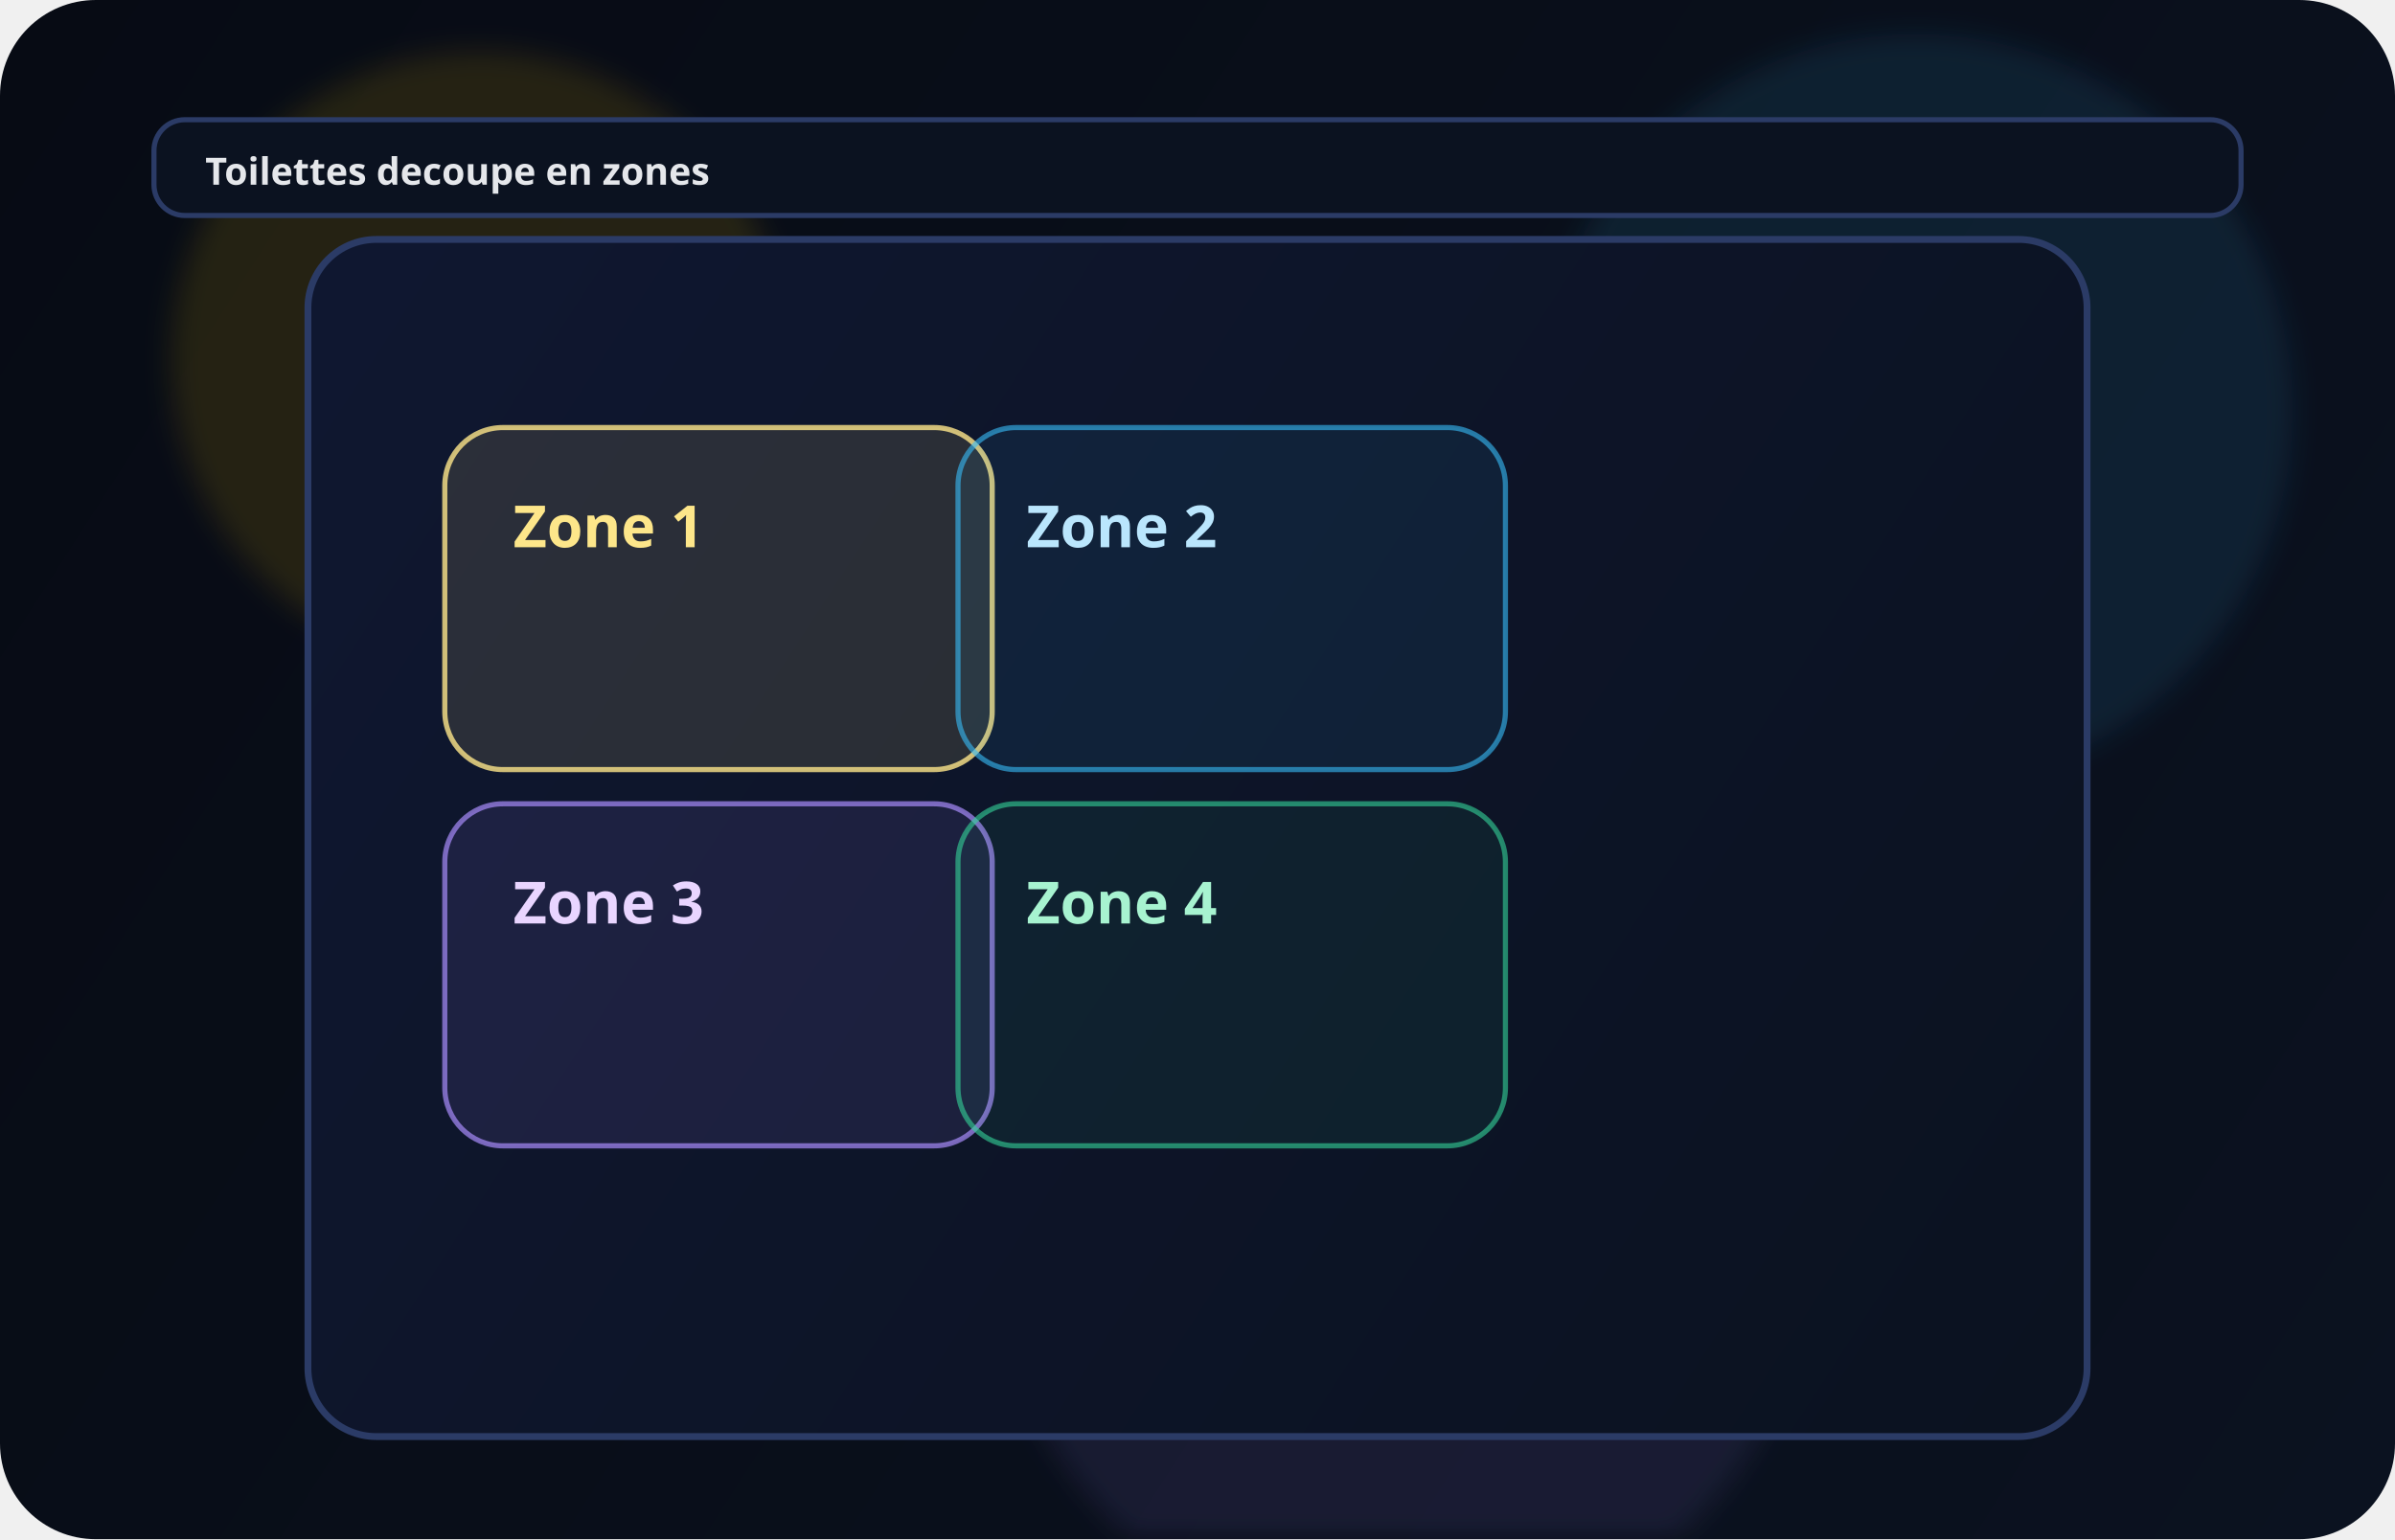
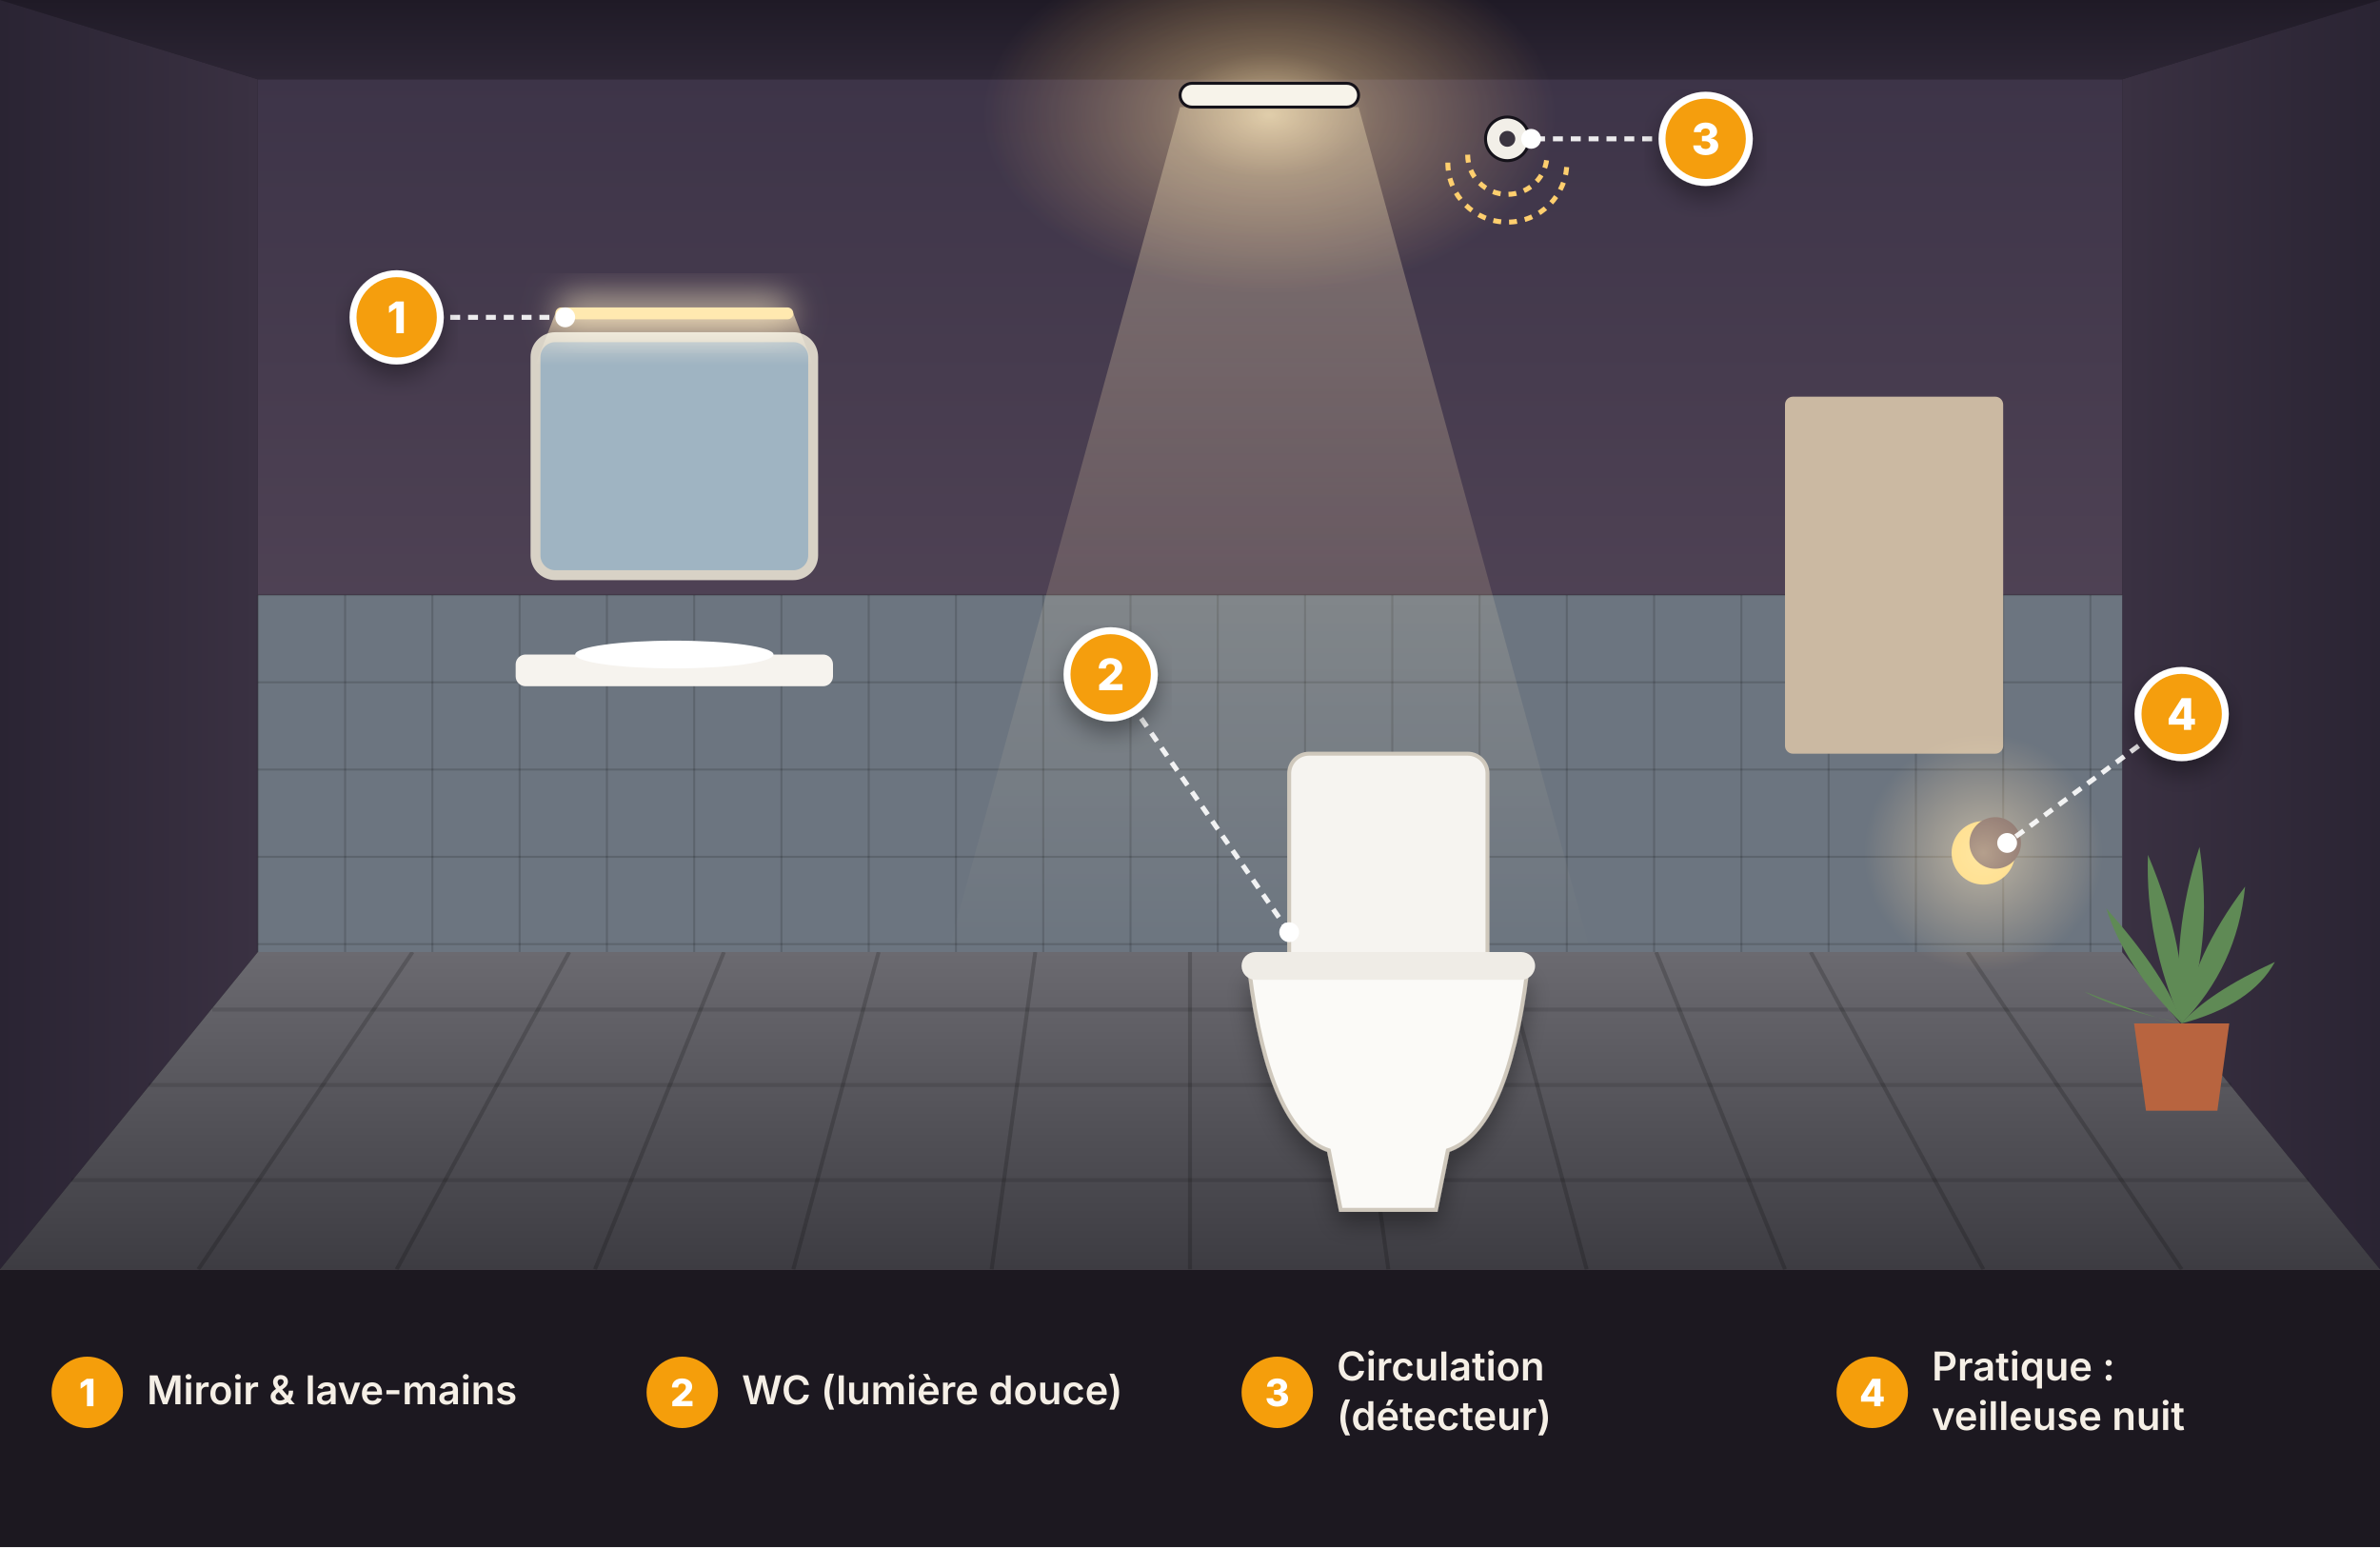
- <svg xmlns="http://www.w3.org/2000/svg" width="1400" height="900" viewBox="0 0 1400 900" fill="none">
+ <svg xmlns="http://www.w3.org/2000/svg" viewBox="0 0 1200 780" role="img" aria-label="Toilettes : 4 zones">
  <defs>
-     <linearGradient id="bg" x1="0" y1="0" x2="1400" y2="900" gradientUnits="userSpaceOnUse">
-       <stop stop-color="#070B14" />
-       <stop offset="1" stop-color="#0B1220" />
-     </linearGradient>
-     <linearGradient id="floor" x1="200" y1="170" x2="1200" y2="820" gradientUnits="userSpaceOnUse">
-       <stop stop-color="#0F1730" />
-       <stop offset="1" stop-color="#0B1220" />
-     </linearGradient>
-     <filter id="glow" x="-20%" y="-20%" width="140%" height="140%">
+     <linearGradient id="wall" x1="0" y1="0" x2="0" y2="1">
+       <stop offset="0" stop-color="#3d3448" />
+       <stop offset="1" stop-color="#5a4b5c" />
+     </linearGradient>
+     <linearGradient id="wallL" x1="0" y1="0" x2="1" y2="0">
+       <stop offset="0" stop-color="#2a2433" />
+       <stop offset="1" stop-color="#3a3142" />
+     </linearGradient>
+     <linearGradient id="wallR" x1="1" y1="0" x2="0" y2="0">
+       <stop offset="0" stop-color="#2a2433" />
+       <stop offset="1" stop-color="#3a3142" />
+     </linearGradient>
+     <linearGradient id="ceil" x1="0" y1="0" x2="0" y2="1">
+       <stop offset="0" stop-color="#1f1a26" />
+       <stop offset="1" stop-color="#2d2635" />
+     </linearGradient>
+     <linearGradient id="floor" x1="0" y1="0" x2="0" y2="1">
+       <stop offset="0" stop-color="#5b4334" />
+       <stop offset="1" stop-color="#3b2b22" />
+     </linearGradient>
+     <linearGradient id="tile" x1="0" y1="0" x2="0" y2="1">
+       <stop offset="0" stop-color="#6b6a70" />
+       <stop offset="1" stop-color="#3d3c42" />
+     </linearGradient>
+     <linearGradient id="concrete" x1="0" y1="0" x2="0" y2="1">
+       <stop offset="0" stop-color="#5d5a5e" />
+       <stop offset="1" stop-color="#36343a" />
+     </linearGradient>
+     <linearGradient id="stone" x1="0" y1="0" x2="0" y2="1">
+       <stop offset="0" stop-color="#5a4a3e" />
+       <stop offset="1" stop-color="#3e3229" />
+     </linearGradient>
+     <radialGradient id="glow">
+       <stop offset="0" stop-color="#ffe3a0" stop-opacity=".95" />
+       <stop offset=".35" stop-color="#ffcf6e" stop-opacity=".45" />
+       <stop offset="1" stop-color="#ffb84d" stop-opacity="0" />
+     </radialGradient>
+     <radialGradient id="glowSoft">
+       <stop offset="0" stop-color="#ffd98a" stop-opacity=".55" />
+       <stop offset="1" stop-color="#ffb84d" stop-opacity="0" />
+     </radialGradient>
+     <radialGradient id="glowCool">
+       <stop offset="0" stop-color="#eef6ff" stop-opacity=".9" />
+       <stop offset=".4" stop-color="#cfe3ff" stop-opacity=".4" />
+       <stop offset="1" stop-color="#b9d4ff" stop-opacity="0" />
+     </radialGradient>
+     <linearGradient id="cone" x1="0" y1="0" x2="0" y2="1">
+       <stop offset="0" stop-color="#ffe7a8" stop-opacity=".75" />
+       <stop offset="1" stop-color="#ffd27a" stop-opacity="0" />
+     </linearGradient>
+     <linearGradient id="coneCool" x1="0" y1="0" x2="0" y2="1">
+       <stop offset="0" stop-color="#f2f8ff" stop-opacity=".8" />
+       <stop offset="1" stop-color="#d6e7ff" stop-opacity="0" />
+     </linearGradient>
+     <linearGradient id="sky" x1="0" y1="0" x2="0" y2="1">
+       <stop offset="0" stop-color="#111a3a" />
+       <stop offset=".7" stop-color="#2d3364" />
+       <stop offset="1" stop-color="#5a4a78" />
+     </linearGradient>
+     <linearGradient id="grass" x1="0" y1="0" x2="0" y2="1">
+       <stop offset="0" stop-color="#2f4a35" />
+       <stop offset="1" stop-color="#1c2e22" />
+     </linearGradient>
+     <linearGradient id="wood" x1="0" y1="0" x2="0" y2="1">
+       <stop offset="0" stop-color="#9a6b46" />
+       <stop offset="1" stop-color="#6e4a30" />
+     </linearGradient>
+     <linearGradient id="metal" x1="0" y1="0" x2="1" y2="0">
+       <stop offset="0" stop-color="#cfd2d6" />
+       <stop offset=".5" stop-color="#f1f2f4" />
+       <stop offset="1" stop-color="#b9bcc2" />
+     </linearGradient>
+     <filter id="blur8" x="-50%" y="-50%" width="200%" height="200%">
      <feGaussianBlur stdDeviation="8" />
    </filter>
+     <filter id="blur3">
+       <feGaussianBlur stdDeviation="3" />
+     </filter>
+     <filter id="shadow" x="-20%" y="-20%" width="140%" height="160%">
+       <feDropShadow dx="0" dy="6" stdDeviation="6" flood-color="#000" flood-opacity=".35" />
+     </filter>
  </defs>
-   <rect width="1400" height="900" rx="56" fill="url(#bg)" />
-   <circle cx="280" cy="210" r="180" fill="#FBBF24" fill-opacity="0.12" filter="url(#glow)" />
-   <circle cx="1120" cy="240" r="220" fill="#38BDF8" fill-opacity="0.10" filter="url(#glow)" />
-   <circle cx="820" cy="720" r="240" fill="#A78BFA" fill-opacity="0.10" filter="url(#glow)" />
-   <rect x="180" y="140" width="1040" height="700" rx="40" fill="url(#floor)" stroke="#2B3B66" stroke-width="4" />
-   <rect x="260" y="250" width="320" height="200" rx="34" fill="#FDE68A" fill-opacity="0.12" stroke="#FDE68A" stroke-opacity="0.80" stroke-width="3" />
-   <text x="300" y="320" font-family="ui-sans-serif,system-ui" font-size="34" font-weight="900" fill="#FDE68A">Zone 1</text>
-   <rect x="560" y="250" width="320" height="200" rx="34" fill="#38BDF8" fill-opacity="0.08" stroke="#38BDF8" stroke-opacity="0.60" stroke-width="3" />
-   <text x="600" y="320" font-family="ui-sans-serif,system-ui" font-size="34" font-weight="900" fill="#BAE6FD">Zone 2</text>
-   <rect x="260" y="470" width="320" height="200" rx="34" fill="#A78BFA" fill-opacity="0.10" stroke="#A78BFA" stroke-opacity="0.70" stroke-width="3" />
-   <text x="300" y="540" font-family="ui-sans-serif,system-ui" font-size="34" font-weight="900" fill="#E9D5FF">Zone 3</text>
-   <rect x="560" y="470" width="320" height="200" rx="34" fill="#34D399" fill-opacity="0.07" stroke="#34D399" stroke-opacity="0.60" stroke-width="3" />
-   <text x="600" y="540" font-family="ui-sans-serif,system-ui" font-size="34" font-weight="900" fill="#A7F3D0">Zone 4</text>
-   <rect x="90" y="70" width="1220" height="56" rx="18" fill="#0B1220" stroke="#2B3B66" stroke-width="3" />
-   <text x="120" y="108" font-family="ui-sans-serif,system-ui" font-size="22" font-weight="800" fill="#E5E7EB">
-     Toilettes decoupe en zones
-   </text>
+   <rect x="0" y="0" width="1200" height="640" fill="#1b1720" />
+   <polygon points="0,0 1200,0 1070,40 130,40" fill="url(#ceil)" />
+   <polygon points="0,0 130,40 130,480 0,640" fill="url(#wallL)" />
+   <polygon points="1200,0 1070,40 1070,480 1200,640" fill="url(#wallR)" />
+   <rect x="130" y="40" width="940" height="440" fill="url(#wall)" />
+   <polygon points="0,640 130,480 1070,480 1200,640" fill="url(#tile)" />
+   <line x1="208" y1="480" x2="100" y2="640" stroke="#000" stroke-opacity=".18" stroke-width="2" />
+   <line x1="287" y1="480" x2="200" y2="640" stroke="#000" stroke-opacity=".18" stroke-width="2" />
+   <line x1="365" y1="480" x2="300" y2="640" stroke="#000" stroke-opacity=".18" stroke-width="2" />
+   <line x1="443" y1="480" x2="400" y2="640" stroke="#000" stroke-opacity=".18" stroke-width="2" />
+   <line x1="522" y1="480" x2="500" y2="640" stroke="#000" stroke-opacity=".18" stroke-width="2" />
+   <line x1="600" y1="480" x2="600" y2="640" stroke="#000" stroke-opacity=".18" stroke-width="2" />
+   <line x1="678" y1="480" x2="700" y2="640" stroke="#000" stroke-opacity=".18" stroke-width="2" />
+   <line x1="757" y1="480" x2="800" y2="640" stroke="#000" stroke-opacity=".18" stroke-width="2" />
+   <line x1="835" y1="480" x2="900" y2="640" stroke="#000" stroke-opacity=".18" stroke-width="2" />
+   <line x1="913" y1="480" x2="1000" y2="640" stroke="#000" stroke-opacity=".18" stroke-width="2" />
+   <line x1="992" y1="480" x2="1100" y2="640" stroke="#000" stroke-opacity=".18" stroke-width="2" />
+   <line x1="107" y1="509" x2="1093" y2="509" stroke="#000" stroke-opacity=".12" stroke-width="2" />
+   <line x1="75" y1="547" x2="1125" y2="547" stroke="#000" stroke-opacity=".12" stroke-width="2" />
+   <line x1="36" y1="595" x2="1164" y2="595" stroke="#000" stroke-opacity=".12" stroke-width="2" />
+   <rect x="130" y="470" width="940" height="10" fill="#2a2330" opacity=".7" />
+   <rect x="130" y="300" width="940" height="180" fill="#6c7580" />
+   <line x1="130" y1="300" x2="130" y2="480" stroke="#000" stroke-opacity=".15" />
+   <line x1="174" y1="300" x2="174" y2="480" stroke="#000" stroke-opacity=".15" />
+   <line x1="218" y1="300" x2="218" y2="480" stroke="#000" stroke-opacity=".15" />
+   <line x1="262" y1="300" x2="262" y2="480" stroke="#000" stroke-opacity=".15" />
+   <line x1="306" y1="300" x2="306" y2="480" stroke="#000" stroke-opacity=".15" />
+   <line x1="350" y1="300" x2="350" y2="480" stroke="#000" stroke-opacity=".15" />
+   <line x1="394" y1="300" x2="394" y2="480" stroke="#000" stroke-opacity=".15" />
+   <line x1="438" y1="300" x2="438" y2="480" stroke="#000" stroke-opacity=".15" />
+   <line x1="482" y1="300" x2="482" y2="480" stroke="#000" stroke-opacity=".15" />
+   <line x1="526" y1="300" x2="526" y2="480" stroke="#000" stroke-opacity=".15" />
+   <line x1="570" y1="300" x2="570" y2="480" stroke="#000" stroke-opacity=".15" />
+   <line x1="614" y1="300" x2="614" y2="480" stroke="#000" stroke-opacity=".15" />
+   <line x1="658" y1="300" x2="658" y2="480" stroke="#000" stroke-opacity=".15" />
+   <line x1="702" y1="300" x2="702" y2="480" stroke="#000" stroke-opacity=".15" />
+   <line x1="746" y1="300" x2="746" y2="480" stroke="#000" stroke-opacity=".15" />
+   <line x1="790" y1="300" x2="790" y2="480" stroke="#000" stroke-opacity=".15" />
+   <line x1="834" y1="300" x2="834" y2="480" stroke="#000" stroke-opacity=".15" />
+   <line x1="878" y1="300" x2="878" y2="480" stroke="#000" stroke-opacity=".15" />
+   <line x1="922" y1="300" x2="922" y2="480" stroke="#000" stroke-opacity=".15" />
+   <line x1="966" y1="300" x2="966" y2="480" stroke="#000" stroke-opacity=".15" />
+   <line x1="1010" y1="300" x2="1010" y2="480" stroke="#000" stroke-opacity=".15" />
+   <line x1="1054" y1="300" x2="1054" y2="480" stroke="#000" stroke-opacity=".15" />
+   <line x1="130" y1="300" x2="1070" y2="300" stroke="#000" stroke-opacity=".15" />
+   <line x1="130" y1="344" x2="1070" y2="344" stroke="#000" stroke-opacity=".15" />
+   <line x1="130" y1="388" x2="1070" y2="388" stroke="#000" stroke-opacity=".15" />
+   <line x1="130" y1="432" x2="1070" y2="432" stroke="#000" stroke-opacity=".15" />
+   <line x1="130" y1="476" x2="1070" y2="476" stroke="#000" stroke-opacity=".15" />
+   <rect x="260" y="330" width="160" height="16" rx="5" fill="#f6f3ee" />
+   <ellipse cx="340" cy="330" rx="50" ry="7" fill="#fff" />
+   <rect x="270" y="170" width="140" height="120" rx="10" fill="#9fb4c2" stroke="#d8d2c6" stroke-width="5" />
+   <rect x="900" y="200" width="110" height="180" rx="4" fill="#cbb9a2" />
+   <circle cx="1000" cy="430" r="16" fill="#ffd27a" />
+   <circle cx="1006" cy="425" r="13" fill="#5a4b5c" />
+   <g style="mix-blend-mode:screen">
+     <rect x="280" y="148" width="120" height="20" rx="10" fill="#ffe9b0" opacity=".55" filter="url(#blur8)" />
+     <polygon points="280,158 400,158 410,184 270,184" fill="url(#cone)" opacity=".9" />
+     <ellipse cx="640" cy="58" rx="144.0" ry="90" fill="url(#glow)" opacity="0.8" />
+     <polygon points="595.0,54 685.0,54 802.0,480 478.0,480" fill="url(#cone)" opacity="0.45" />
+     <ellipse cx="1000" cy="430" rx="60" ry="60" fill="url(#glowSoft)" opacity="1" />
+   </g>
+   <rect x="280" y="155" width="120" height="6" rx="3" fill="#ffe9b0" />
+   <rect x="595.0" y="42" width="90" height="12" rx="6" fill="#f7f3ea" stroke="#15121a" stroke-width="1.5" />
+   <circle cx="760" cy="70" r="11" fill="#f2efe8" stroke="#15121a" stroke-width="1.5" />
+   <circle cx="760" cy="70" r="4" fill="#3b3540" />
+   <path d="M740,78.0 A20,20 0 0 0 780,78.0" stroke="#ffcf6e" stroke-width="2.5" fill="none" stroke-dasharray="4 4" />
+   <path d="M730,82.0 A30,30 0 0 0 790,82.0" stroke="#ffcf6e" stroke-width="2.5" fill="none" stroke-dasharray="4 4" />
+   <rect x="650" y="380" width="100" height="110" rx="10" fill="#f6f4f0" stroke="#cfc8bc" stroke-width="2" />
+   <path d="M630,490 L770,490 Q760,570 730,580 L724,610 L676,610 L670,580 Q640,570 630,490 Z" fill="#fbfaf7" stroke="#cfc8bc" stroke-width="2" filter="url(#shadow)" />
+   <rect x="626" y="480" width="148" height="14" rx="7" fill="#efece6" />
+   <path d="M1076,516 L1124,516 L1118,560 L1082,560 Z" fill="#b8643f" />
+   <path d="M1100,516 Q1071.04,487.075 1062,458 Q1093.04,493.075 1100,516" fill="#5f8a55" />
+   <path d="M1100,516 Q1081.535,473.714 1083,431 Q1103.535,479.714 1100,516" fill="#5f8a55" />
+   <path d="M1100,516 Q1094.298,471.684 1109,427 Q1116.298,477.684 1100,516" fill="#5f8a55" />
+   <path d="M1100,516 Q1105.909,481.528 1132,447 Q1127.909,487.528 1100,516" fill="#5f8a55" />
+   <path d="M1100,516 Q1113.257,500.609 1147,485 Q1135.257,506.609 1100,516" fill="#5f8a55" />
+   <path d="M1100,516 Q1065.626,508.186 1051,500 Q1087.626,514.186 1100,516" fill="#5f8a55" />
+   <line x1="200" y1="160" x2="285" y2="160" stroke="#fff" stroke-width="2.5" stroke-dasharray="5 4" opacity=".9" />
+   <circle cx="285" cy="160" r="5" fill="#fff" />
+   <g filter="url(#shadow)">
+     <circle cx="200" cy="160" r="22" fill="#f59e0b" stroke="#fff" stroke-width="3.5" />
+     <text x="200" y="168" text-anchor="middle" font-family="Inter, Arial, sans-serif" font-weight="800" font-size="22" fill="#fff">1</text>
+   </g>
+   <line x1="560" y1="340" x2="650" y2="470" stroke="#fff" stroke-width="2.5" stroke-dasharray="5 4" opacity=".9" />
+   <circle cx="650" cy="470" r="5" fill="#fff" />
+   <g filter="url(#shadow)">
+     <circle cx="560" cy="340" r="22" fill="#f59e0b" stroke="#fff" stroke-width="3.5" />
+     <text x="560" y="348" text-anchor="middle" font-family="Inter, Arial, sans-serif" font-weight="800" font-size="22" fill="#fff">2</text>
+   </g>
+   <line x1="860" y1="70" x2="772" y2="70" stroke="#fff" stroke-width="2.5" stroke-dasharray="5 4" opacity=".9" />
+   <circle cx="772" cy="70" r="5" fill="#fff" />
+   <g filter="url(#shadow)">
+     <circle cx="860" cy="70" r="22" fill="#f59e0b" stroke="#fff" stroke-width="3.5" />
+     <text x="860" y="78" text-anchor="middle" font-family="Inter, Arial, sans-serif" font-weight="800" font-size="22" fill="#fff">3</text>
+   </g>
+   <line x1="1100" y1="360" x2="1012" y2="425" stroke="#fff" stroke-width="2.5" stroke-dasharray="5 4" opacity=".9" />
+   <circle cx="1012" cy="425" r="5" fill="#fff" />
+   <g filter="url(#shadow)">
+     <circle cx="1100" cy="360" r="22" fill="#f59e0b" stroke="#fff" stroke-width="3.5" />
+     <text x="1100" y="368" text-anchor="middle" font-family="Inter, Arial, sans-serif" font-weight="800" font-size="22" fill="#fff">4</text>
+   </g>
+   <rect x="0" y="640" width="1200" height="140" fill="#1c1820" />
+   <circle cx="44.0" cy="702" r="18" fill="#f59e0b" />
+   <text x="44.0" y="709" text-anchor="middle" font-family="Inter, Arial, sans-serif" font-weight="800" font-size="19" fill="#fff">1</text>
+   <text x="74.0" y="708" font-family="Inter, Arial, sans-serif" font-weight="600" font-size="20" fill="#f5efe6">Miroir &amp; lave-mains</text>
+   <circle cx="344.0" cy="702" r="18" fill="#f59e0b" />
+   <text x="344.0" y="709" text-anchor="middle" font-family="Inter, Arial, sans-serif" font-weight="800" font-size="19" fill="#fff">2</text>
+   <text x="374.0" y="708" font-family="Inter, Arial, sans-serif" font-weight="600" font-size="20" fill="#f5efe6">WC (lumière douce)</text>
+   <circle cx="644.0" cy="702" r="18" fill="#f59e0b" />
+   <text x="644.0" y="709" text-anchor="middle" font-family="Inter, Arial, sans-serif" font-weight="800" font-size="19" fill="#fff">3</text>
+   <text x="674.0" y="696" font-family="Inter, Arial, sans-serif" font-weight="600" font-size="20" fill="#f5efe6">Circulation</text>
+   <text x="674.0" y="721" font-family="Inter, Arial, sans-serif" font-weight="600" font-size="20" fill="#f5efe6">(détecteur)</text>
+   <circle cx="944.0" cy="702" r="18" fill="#f59e0b" />
+   <text x="944.0" y="709" text-anchor="middle" font-family="Inter, Arial, sans-serif" font-weight="800" font-size="19" fill="#fff">4</text>
+   <text x="974.0" y="696" font-family="Inter, Arial, sans-serif" font-weight="600" font-size="20" fill="#f5efe6">Pratique :</text>
+   <text x="974.0" y="721" font-family="Inter, Arial, sans-serif" font-weight="600" font-size="20" fill="#f5efe6">veilleuse nuit</text>
</svg>
